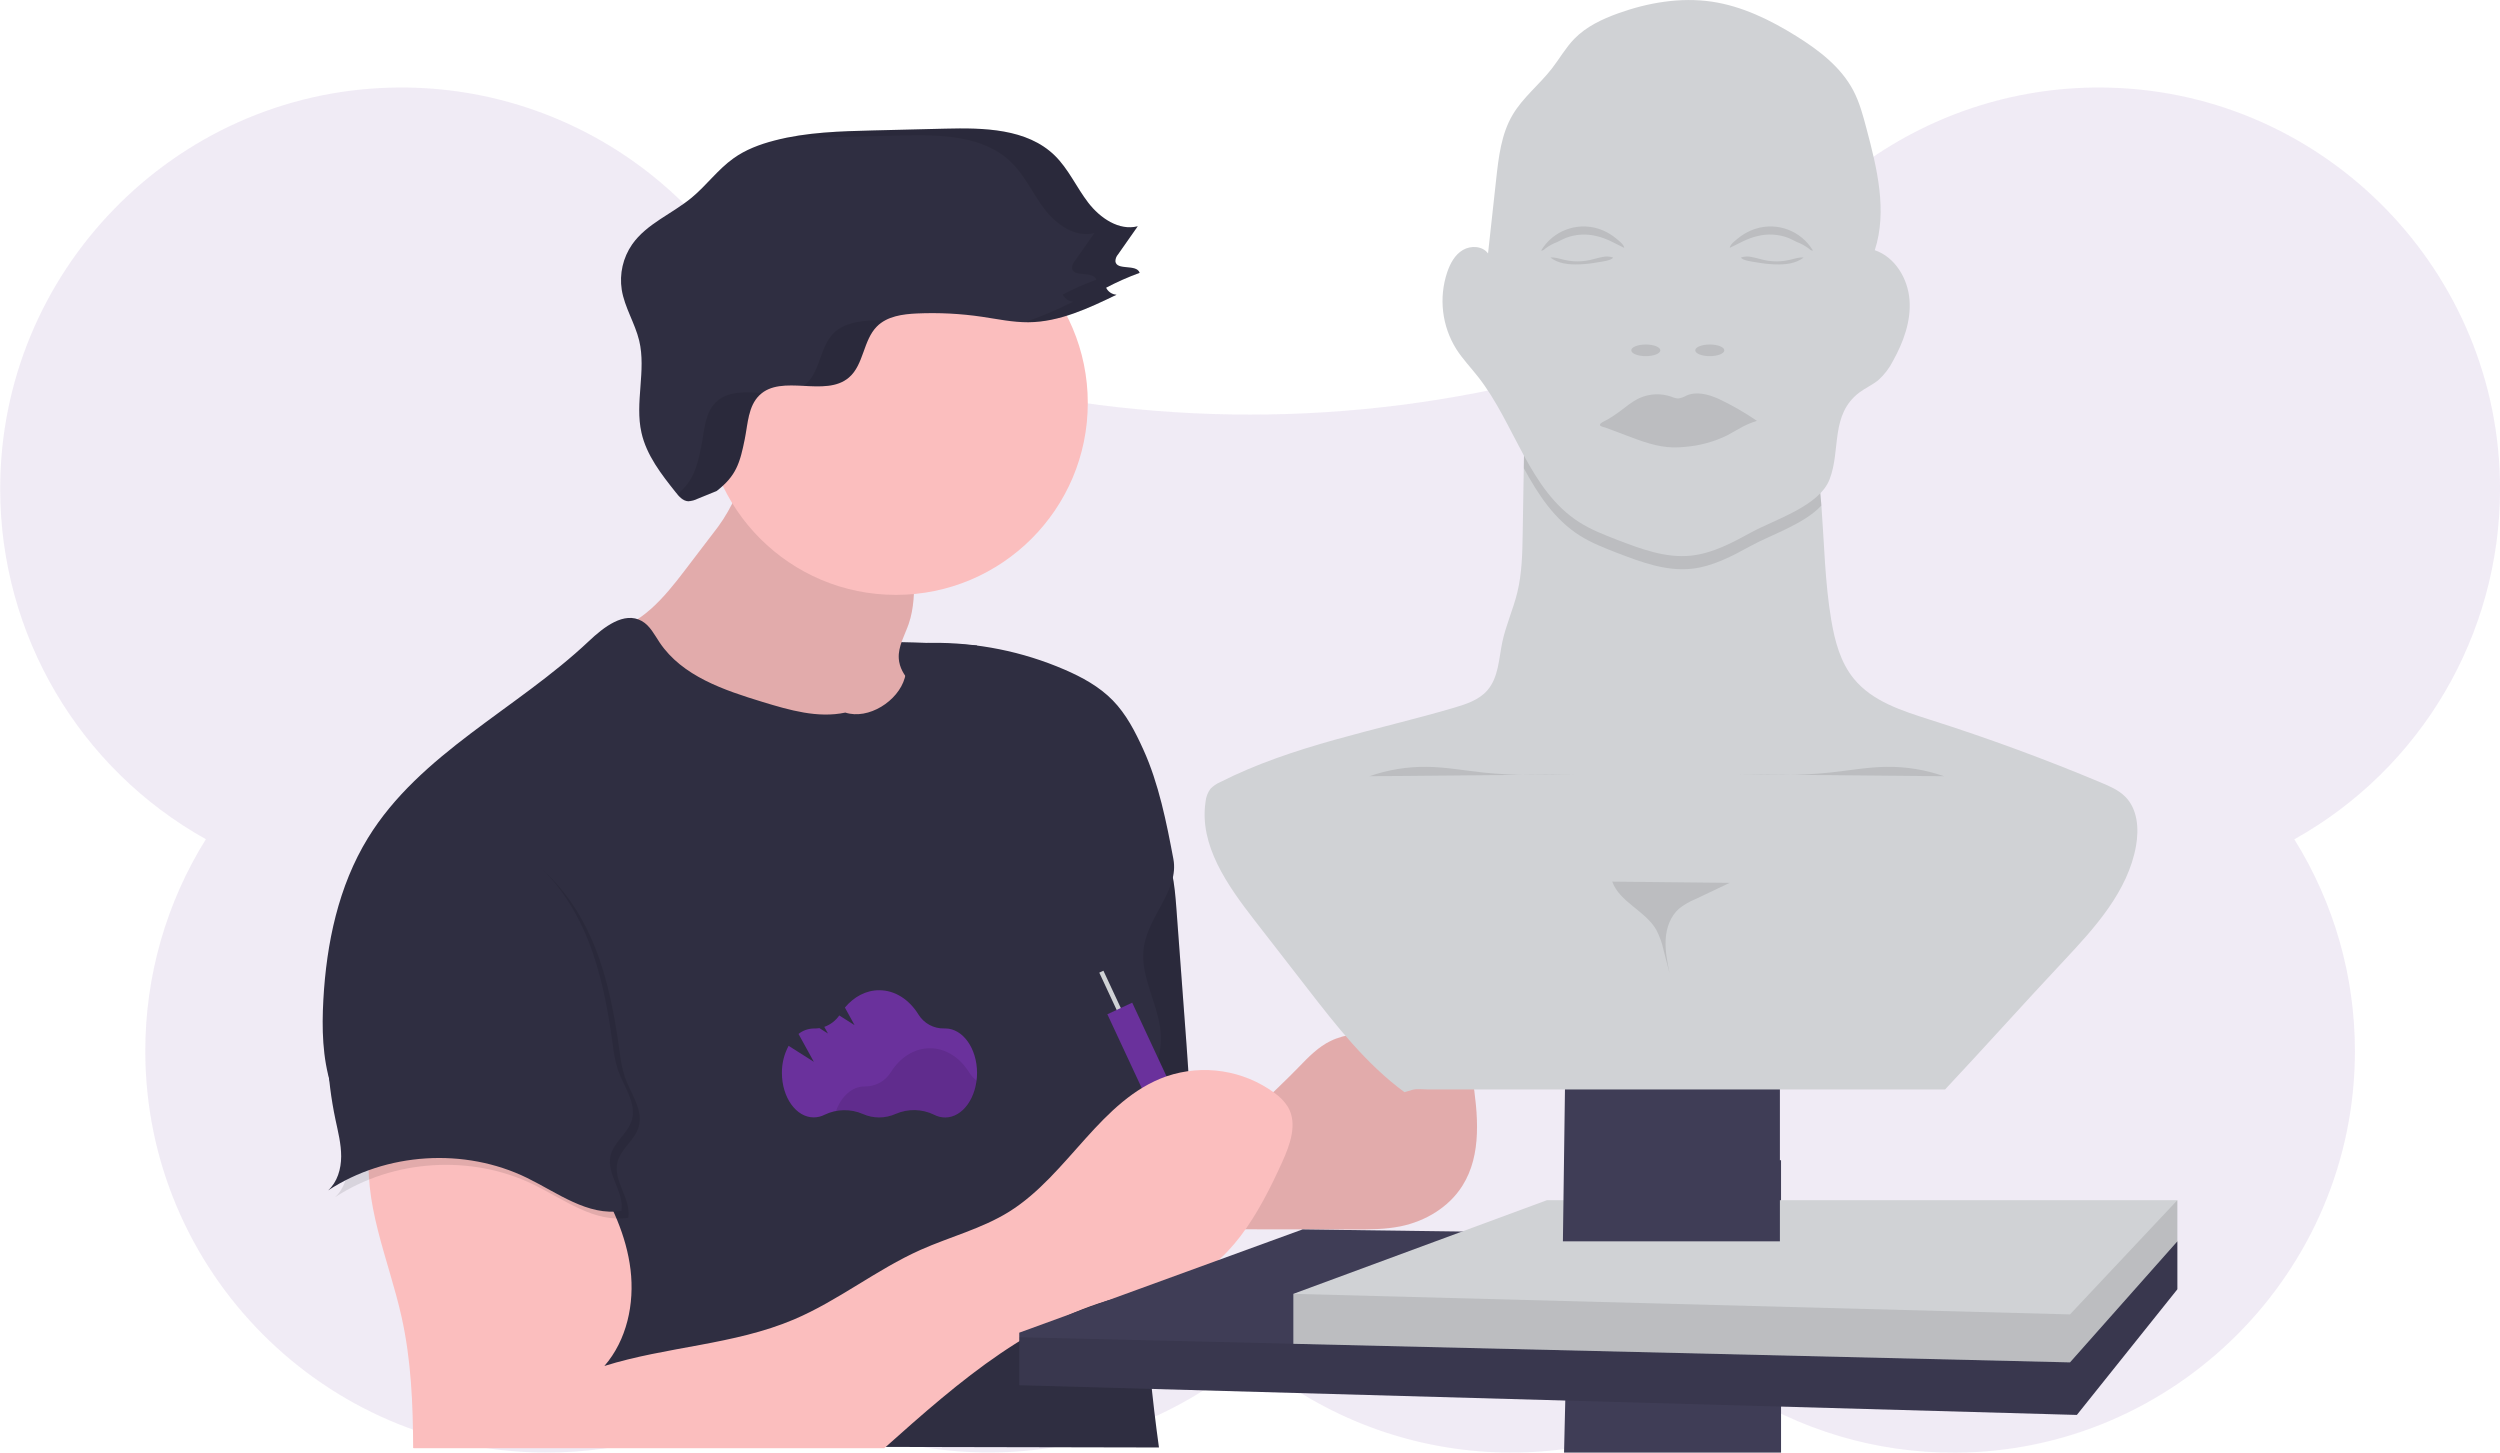
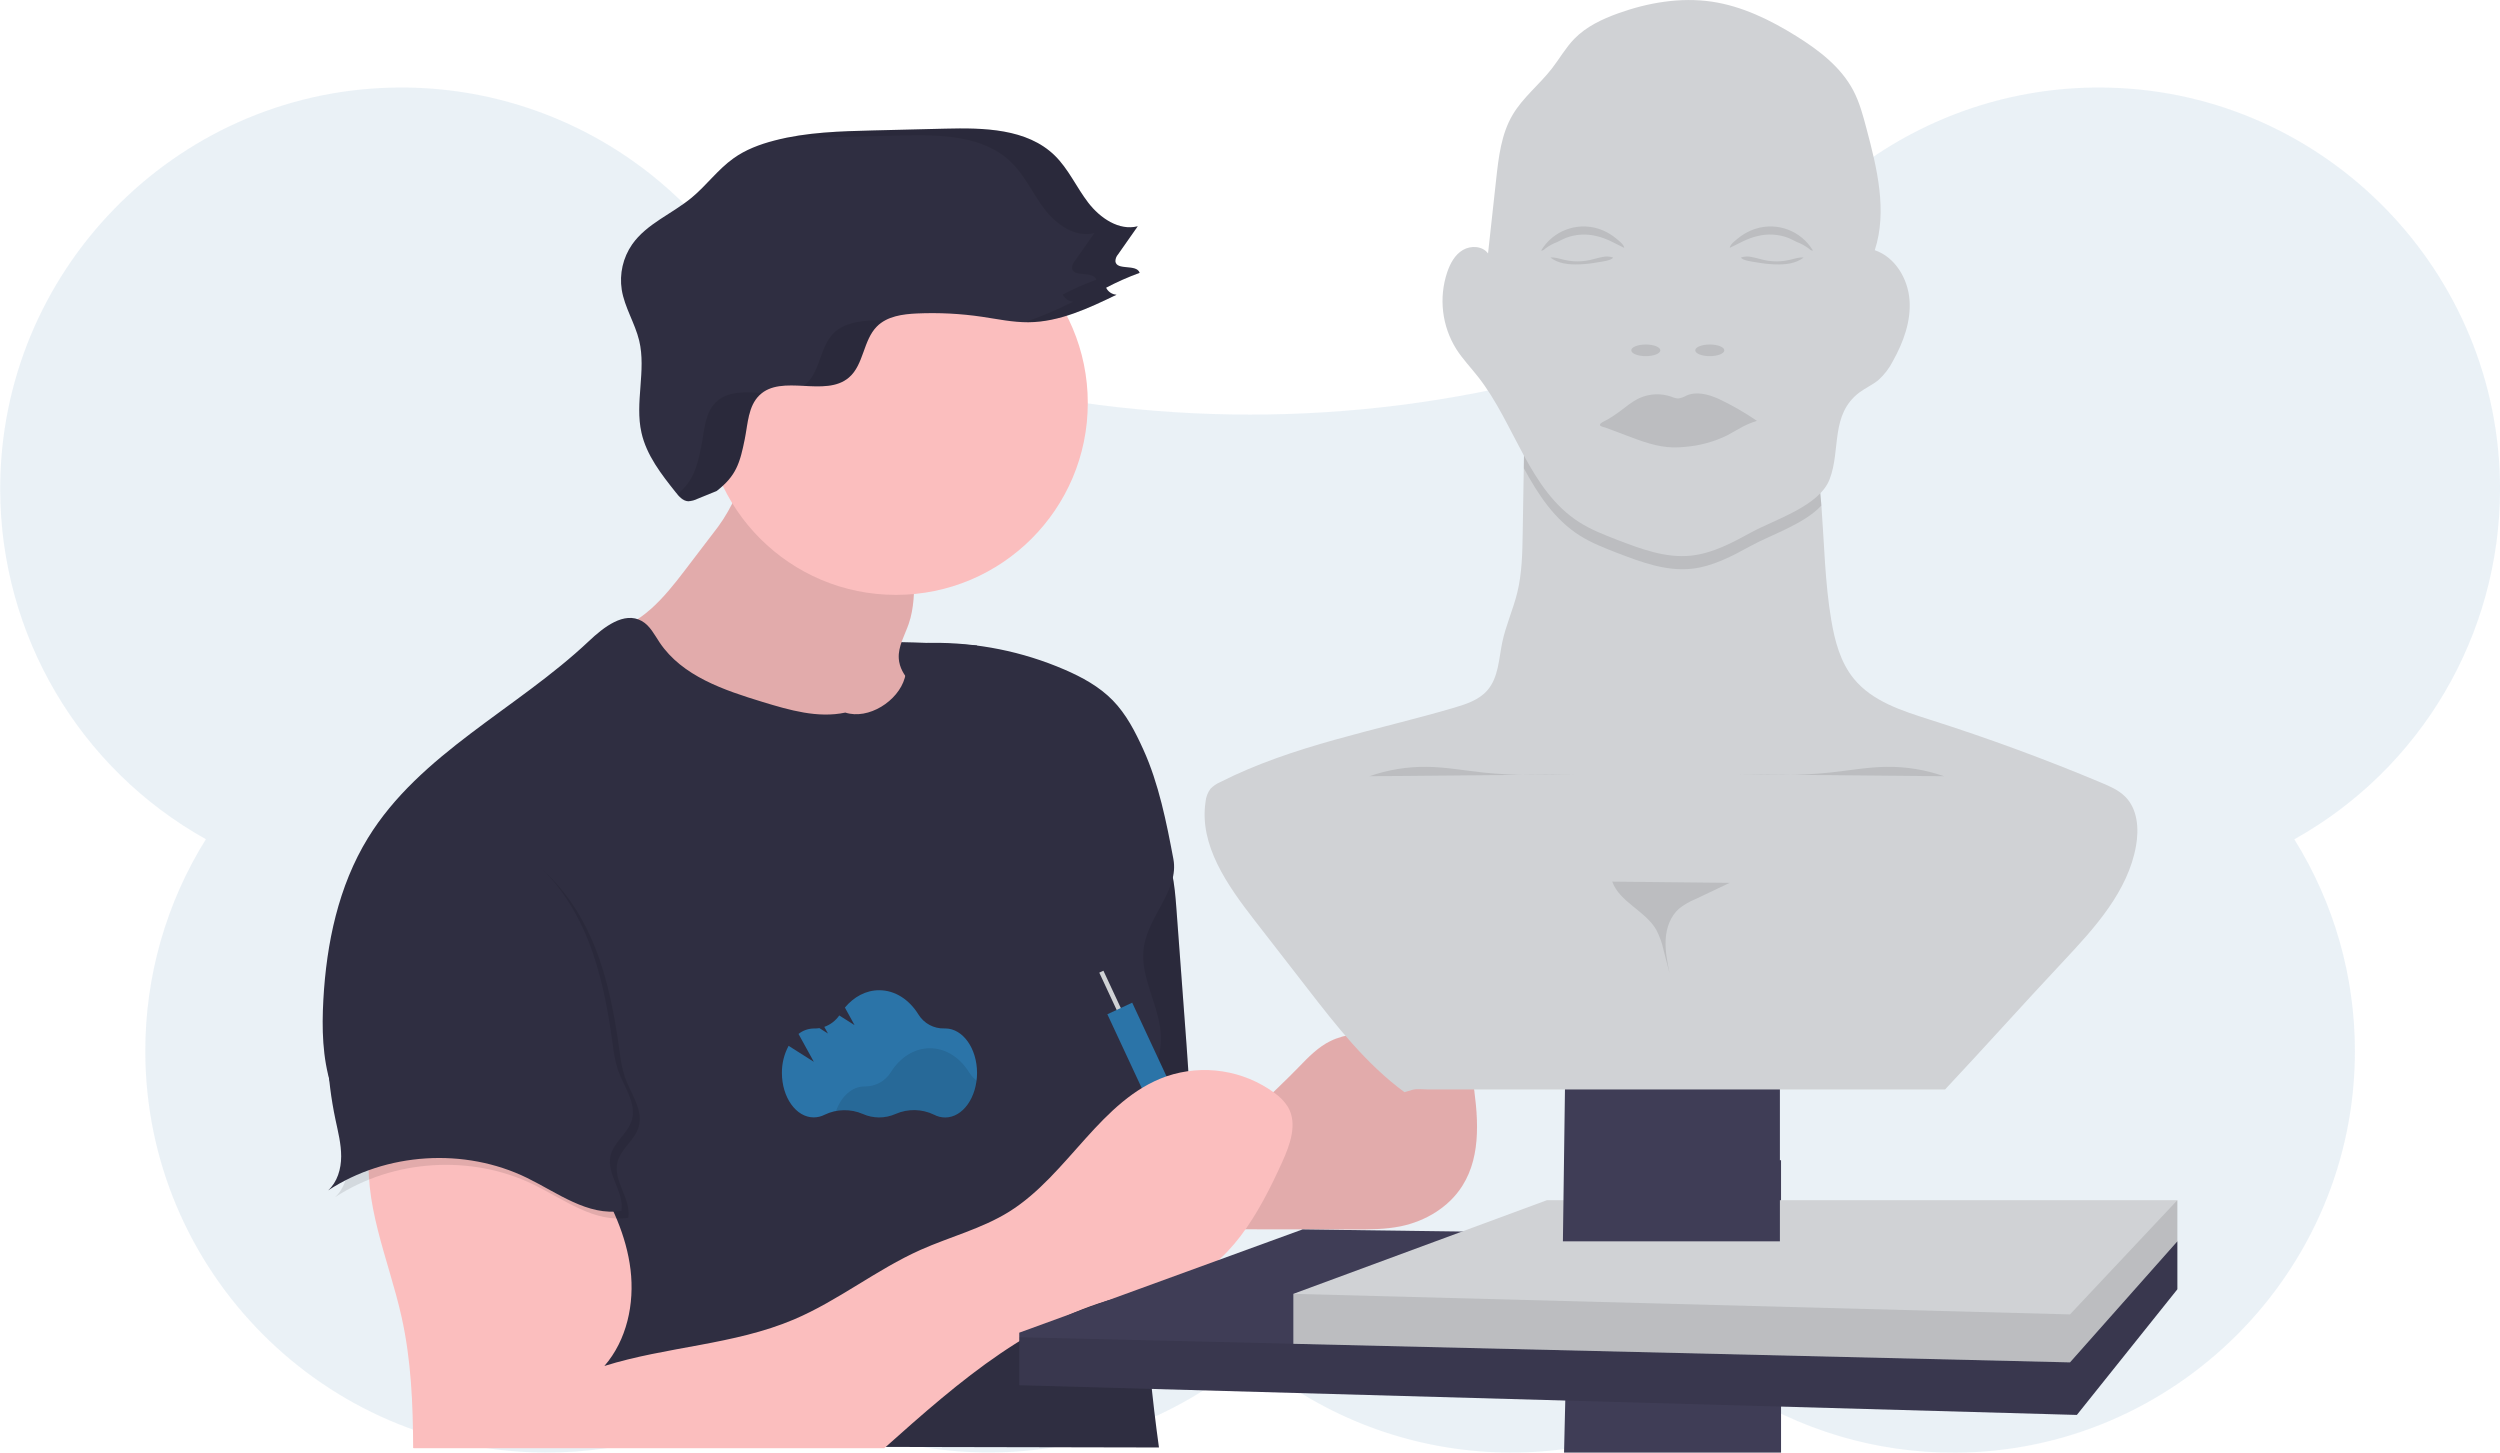
<svg xmlns="http://www.w3.org/2000/svg" width="1094.47" height="635.93" viewBox="0 0 1094.47 635.93" role="img" artist="Katerina Limpitsouni" source="https://undraw.co/">
-   <path d="M1147.24,346.25c.12-95-76.09-173.4-171-175.84a175.74,175.74,0,0,0-172.3,123,177.27,177.27,0,0,0-72.8,3.36,520.82,520.82,0,0,1-262.2,0,177.27,177.27,0,0,0-72.8-3.36,175.74,175.74,0,0,0-172.3-123c-95,2.44-171.16,80.85-171,175.84a175.62,175.62,0,0,0,90.05,153.19,174.93,174.93,0,0,0-26.52,92.8c0,96.35,78.56,175.31,174.91,175.72a174.76,174.76,0,0,0,97.62-29.1A175.7,175.7,0,0,0,600,725.67a175.7,175.7,0,0,0,211.18,13.19A174.76,174.76,0,0,0,908.8,768c96.35-.41,174.94-79.37,174.91-175.72a174.93,174.93,0,0,0-26.52-92.8A175.62,175.62,0,0,0,1147.24,346.25Z" transform="translate(-52.76 -132.04)" fill="#6A319C" opacity="0.1" />
+   <path d="M1147.24,346.25c.12-95-76.09-173.4-171-175.84a175.74,175.74,0,0,0-172.3,123,177.27,177.27,0,0,0-72.8,3.36,520.82,520.82,0,0,1-262.2,0,177.27,177.27,0,0,0-72.8-3.36,175.74,175.74,0,0,0-172.3-123c-95,2.44-171.16,80.85-171,175.84a175.62,175.62,0,0,0,90.05,153.19,174.93,174.93,0,0,0-26.52,92.8c0,96.35,78.56,175.31,174.91,175.72a174.76,174.76,0,0,0,97.62-29.1A175.7,175.7,0,0,0,600,725.67a175.7,175.7,0,0,0,211.18,13.19A174.76,174.76,0,0,0,908.8,768c96.35-.41,174.94-79.37,174.91-175.72a174.93,174.93,0,0,0-26.52-92.8A175.62,175.62,0,0,0,1147.24,346.25Z" transform="translate(-52.76 -132.04)" fill="#2B74A8" opacity="0.1" />
  <path d="M480.48,414.63s-52-3.67-64,.33-36,57-36,57l77,3,33-7Z" transform="translate(-52.76 -132.04)" fill="#2f2e41" />
  <polygon points="684.72 635.93 687.72 509.64 779.72 507.93 779.72 635.93 684.72 635.93" fill="#3f3d56" />
  <path d="M559.87,500.09c6.14,8.36,7.13,19.31,7.9,29.65q2.24,30,4.46,60c1,13.43,2,27-.34,40.3a7.82,7.82,0,0,1-1,3c-1.06,1.58-3,2.21-4.9,2.64-18.34,4.29-37.49.08-55.85-4.13-3.38-25.3,2.09-51.06,10.81-75,5.32-14.61,11.83-28.73,18.39-42.81,2.69-5.75,5.22-16.17,9.61-20.67C553.91,487.9,556.57,495.61,559.87,500.09Z" transform="translate(-52.76 -132.04)" fill="#2f2e41" />
  <path d="M559.87,500.09c6.14,8.36,7.13,19.31,7.9,29.65q2.24,30,4.46,60c1,13.43,2,27-.34,40.3a7.82,7.82,0,0,1-1,3c-1.06,1.58-3,2.21-4.9,2.64-18.34,4.29-37.49.08-55.85-4.13-3.38-25.3,2.09-51.06,10.81-75,5.32-14.61,11.83-28.73,18.39-42.81,2.69-5.75,5.22-16.17,9.61-20.67C553.91,487.9,556.57,495.61,559.87,500.09Z" transform="translate(-52.76 -132.04)" opacity="0.1" />
  <path d="M621.54,599c4.11-4.26,8.34-8.6,13.66-11.2,6.61-3.24,14.23-3.45,21.5-4.66,5.71-1,11.34-2.56,17.13-2.86s12,.92,16.21,4.86c5,4.6,6.28,11.79,7.3,18.47,2.45,16.13,4.33,33.86-4.41,47.63-5.91,9.32-16.14,15.43-26.94,17.65-6.7,1.38-13.6,1.38-20.44,1.37l-64.2-.07c-1.19,0-.37-18.66-.09-20.39a35.88,35.88,0,0,1,6.49-15.74C597.3,621.45,610.53,610.42,621.54,599Z" transform="translate(-52.76 -132.04)" fill="#fbbebe" />
  <path d="M621.54,599c4.11-4.26,8.34-8.6,13.66-11.2,6.61-3.24,14.23-3.45,21.5-4.66,5.71-1,11.34-2.56,17.13-2.86s12,.92,16.21,4.86c5,4.6,6.28,11.79,7.3,18.47,2.45,16.13,4.33,33.86-4.41,47.63-5.91,9.32-16.14,15.43-26.94,17.65-6.7,1.38-13.6,1.38-20.44,1.37l-64.2-.07c-1.19,0-.37-18.66-.09-20.39a35.88,35.88,0,0,1,6.49-15.74C597.3,621.45,610.53,610.42,621.54,599Z" transform="translate(-52.76 -132.04)" opacity="0.1" />
  <path d="M364.92,365.55l-12.44,16.31c-8.92,11.71-19.31,24.32-33.86,26.53-.9,3.06,2.1,5.76,4.76,7.51,37.83,24.82,81.92,40.71,127.12,42.74,5.82.27,13-.55,15.22-5.95,2-4.89-1.66-10.21-5.56-13.78-5.85-5.37-13.36-10.6-13.93-18.52-.38-5.32,2.62-10.2,4.36-15.25,2.37-6.88,2.42-14.31,2.45-21.58,0-2.62,0-5.33-1-7.75a17.15,17.15,0,0,0-4-5.31c-13.57-13.41-31.88-20-49.17-27.09-5.8-2.39-16.46-10.18-21.54-3.49-2.38,3.13-2.35,9-4.1,12.74A73.28,73.28,0,0,1,364.92,365.55Z" transform="translate(-52.76 -132.04)" fill="#fbbebe" />
  <path d="M364.92,365.55l-12.44,16.31c-8.92,11.71-19.31,24.32-33.86,26.53-.9,3.06,2.1,5.76,4.76,7.51,37.83,24.82,81.92,40.71,127.12,42.74,5.82.27,13-.55,15.22-5.95,2-4.89-1.66-10.21-5.56-13.78-5.85-5.37-13.36-10.6-13.93-18.52-.38-5.32,2.62-10.2,4.36-15.25,2.37-6.88,2.42-14.31,2.45-21.58,0-2.62,0-5.33-1-7.75a17.15,17.15,0,0,0-4-5.31c-13.57-13.41-31.88-20-49.17-27.09-5.8-2.39-16.46-10.18-21.54-3.49-2.38,3.13-2.35,9-4.1,12.74A73.28,73.28,0,0,1,364.92,365.55Z" transform="translate(-52.76 -132.04)" opacity="0.1" />
  <circle cx="392.22" cy="176.43" r="84" fill="#fbbebe" />
  <path d="M422.84,444c-12,2.57-24.44-1.06-36.21-4.65-16.94-5.17-35.19-11.29-45.07-26-2.3-3.43-4.23-7.4-7.82-9.43-7.75-4.39-16.72,2.7-23.19,8.81-31.56,29.8-74,49.18-96.7,86.16C200.9,520,195.68,545,194.32,569.74c-.69,12.54-.42,25.35,3.33,37.33,11.28,36,50.9,57.13,63.23,92.78,7.49,21.65,2.08,42.57-1.1,65.26l300.36.62a782.14,782.14,0,0,1-7.17-129c.25-9.27.67-18.62,2.95-27.62,1.86-7.33,5-14.48,5.07-22,.22-13.83-9.52-26.8-7.47-40.48s15.43-25,12.94-38.48c-3-16-6.44-33.22-13.18-48-3.5-7.72-7.44-15.43-13.37-21.5s-13.43-10.14-21.15-13.48a143.2,143.2,0,0,0-58.23-11.7,12.49,12.49,0,0,0-5.3.87c-4.93,2.36-4.89,9.19-6.37,14.46C446,439,432.91,447.26,422.84,444Z" transform="translate(-52.76 -132.04)" fill="#2f2e41" />
  <rect x="540.48" y="555.96" width="2" height="31" transform="translate(-243.45 150.11) rotate(-24.98)" fill="#d0d2d5" />
-   <rect x="557.48" y="568.96" width="12" height="97" transform="translate(-260.82 163.71) rotate(-24.98)" fill="#6A319C" />
+   <rect x="557.48" y="568.96" width="12" height="97" transform="translate(-260.82 163.71) rotate(-24.98)" fill="#2B74A8" />
  <path d="M214.84,632.39c-3.71,25.74,8.07,50.83,13.73,76.22,4.19,18.79,5,38.17,5.06,57.42.57-.18.47.19,1,0H439.91c32.86-29.32,66.64-59.07,109.85-67.61,6.2-1.22,12.52-2,18.5-4,22.84-7.7,35.68-31.36,45.68-53.29,3.55-7.79,7-17.13,2.65-24.52a21.59,21.59,0,0,0-5.92-6.13,51.78,51.78,0,0,0-47.19-7.26c-28.86,10.07-43,43.1-68.9,59.27-12,7.47-25.95,11-38.84,16.74-19.25,8.61-36,22.21-55.39,30.45-26.27,11.15-55.77,11.83-83,20.37,9.85-11.31,13.24-27.26,11.45-42.15s-8.28-28.84-16.22-41.56c-7.12-11.4-16.25-22.6-29-26.76C261,612.23,238.16,628.18,214.84,632.39Z" transform="translate(-52.76 -132.04)" fill="#fbbebe" />
  <path d="M366.48,347c8.57-6.63,10.22-12.23,12.35-22.85,1.33-6.65,1.47-14.21,6.31-19,9.83-9.64,28.88,1.13,39.3-7.87,6.5-5.6,6.17-16.27,12.23-22.34,4.45-4.47,11.28-5.39,17.59-5.67a149.92,149.92,0,0,1,28.48,1.46c6.73,1,13.43,2.44,20.23,2.39,13.6-.1,26.36-6.14,38.61-12.05A5.43,5.43,0,0,1,537,258a117.37,117.37,0,0,1,14.69-6.51c-1.32-4.06-10.18-.82-10.63-5.08a4.58,4.58,0,0,1,1.16-3l8.64-12.32c-8.21,2.1-16.5-3.58-21.67-10.3s-8.64-14.77-14.71-20.69c-12.15-11.83-31.09-12.15-48-11.73l-31.33.77c-14.54.36-29.24.75-43.32,4.41-6.4,1.66-12.71,4-18.09,7.9-6.76,4.85-11.74,11.79-18.14,17.1-8.57,7.11-19.73,11.39-26.11,20.51a27.46,27.46,0,0,0-4.54,19.82c1.25,7.76,5.8,14.63,7.64,22.28,3.14,13.13-2,27.14,1,40.32,2.21,9.88,8.69,18.18,15,26.1,1.45,1.82,3.19,3.8,5.51,3.9a10.77,10.77,0,0,0,4.1-1.11" transform="translate(-52.76 -132.04)" fill="#2f2e41" />
  <polygon points="953.22 543.43 953.22 564.43 909.22 619.43 446.22 606.43 446.22 583.43 570.25 538.22 953.22 543.43" fill="#3f3d56" />
  <polygon points="953.22 543.43 953.22 564.43 909.22 619.43 446.22 606.43 446.22 585.43 906.22 596.43 953.22 543.43" opacity="0.1" />
  <polygon points="953.22 525.43 953.22 543.43 906.22 596.43 566.22 588.3 566.22 566.43 677.22 525.43 953.22 525.43" fill="#d0d2d5" />
  <polygon points="953.22 525.43 953.22 543.43 906.22 596.43 566.22 588.3 566.22 566.43 906.22 575.43 953.22 525.43" opacity="0.1" />
  <polygon points="684.22 543.43 687.22 322.43 779.22 319.43 779.22 543.43 684.22 543.43" fill="#3f3d56" />
-   <path d="M398,589.89l11.05,7-6.71-12.2a10.92,10.92,0,0,1,6.68-2.39h.18a11.66,11.66,0,0,0,2.29-.17l3.75,2.38-1.61-2.92a13.35,13.35,0,0,0,6.55-5l6.7,4.25-4.23-7.7c3.92-4.71,9.2-7.59,15-7.59,7,0,13.18,4.14,17.18,10.6a12.86,12.86,0,0,0,11.36,6.13h.38c7.69,0,13.93,8.73,13.93,19.49s-6.24,19.48-13.93,19.48a10.37,10.37,0,0,1-4.85-1.21,20.12,20.12,0,0,0-16.87-.33,17.59,17.59,0,0,1-14.33,0,20.15,20.15,0,0,0-16.72.33,10.42,10.42,0,0,1-4.8,1.18c-7.69,0-13.93-8.72-13.93-19.48A24.63,24.63,0,0,1,398,589.89Z" transform="translate(-52.76 -132.04)" fill="#6A319C" />
+   <path d="M398,589.89l11.05,7-6.71-12.2a10.92,10.92,0,0,1,6.68-2.39h.18a11.66,11.66,0,0,0,2.29-.17l3.75,2.38-1.61-2.92a13.35,13.35,0,0,0,6.55-5l6.7,4.25-4.23-7.7c3.92-4.71,9.2-7.59,15-7.59,7,0,13.18,4.14,17.18,10.6a12.86,12.86,0,0,0,11.36,6.13h.38c7.69,0,13.93,8.73,13.93,19.49s-6.24,19.48-13.93,19.48a10.37,10.37,0,0,1-4.85-1.21,20.12,20.12,0,0,0-16.87-.33,17.59,17.59,0,0,1-14.33,0,20.15,20.15,0,0,0-16.72.33,10.42,10.42,0,0,1-4.8,1.18c-7.69,0-13.93-8.72-13.93-19.48A24.63,24.63,0,0,1,398,589.89Z" transform="translate(-52.76 -132.04)" fill="#2B74A8" />
  <path d="M418.78,618.4a20.58,20.58,0,0,1,11.94,1.3,17.62,17.62,0,0,0,14.34,0,20.1,20.1,0,0,1,16.86.33,10.53,10.53,0,0,0,4.85,1.21c6.84,0,12.52-6.89,13.71-16a13.08,13.08,0,0,1-3.42-3.68c-4-6.46-10.22-10.61-17.18-10.61s-13.11,4.1-17.12,10.49a13.18,13.18,0,0,1-11.35,6.24h-.18C425.79,607.68,421.07,612,418.78,618.4Z" transform="translate(-52.76 -132.04)" opacity="0.1" />
  <path d="M208.54,529.28c-3.32,13.38-6.65,26.8-8.32,40.48a169.62,169.62,0,0,0,2.4,55.41c1.13,5.35,2.52,10.7,2.5,16.17s-1.67,11.19-5.72,14.85c25.46-16.7,59.8-18.85,87.15-5.46,13.34,6.53,26.59,16.76,41.26,14.44,1.35-8.23-6.64-16-4.77-24.17,1.37-5.94,7.6-9.72,9.32-15.57,2.21-7.47-3.54-14.68-6.09-22A58.51,58.51,0,0,1,324,592.21c-2.14-15.55-5-31.14-10.85-45.71s-14.89-28.17-27.59-37.41c-7.68-5.59-16.46-9.39-25.39-12.49-7.05-2.44-17.31-7.31-24.93-6C218.83,493.54,211.9,515.8,208.54,529.28Z" transform="translate(-52.76 -132.04)" opacity="0.1" />
  <path d="M205.54,526.28c-3.32,13.38-6.65,26.8-8.32,40.48a169.62,169.62,0,0,0,2.4,55.41c1.13,5.35,2.52,10.7,2.5,16.17s-1.67,11.19-5.72,14.85c25.46-16.7,59.8-18.85,87.15-5.46,13.34,6.53,26.59,16.76,41.26,14.44,1.35-8.23-6.64-16-4.77-24.17,1.37-5.94,7.6-9.72,9.32-15.57,2.21-7.47-3.54-14.68-6.09-22A58.51,58.51,0,0,1,321,589.21c-2.14-15.55-5-31.14-10.85-45.71s-14.89-28.17-27.59-37.41c-7.68-5.59-16.46-9.39-25.39-12.49-7.05-2.44-17.31-7.31-24.93-6C215.83,490.54,208.9,512.8,205.54,526.28Z" transform="translate(-52.76 -132.04)" fill="#2f2e41" />
  <path d="M987.89,502.33c-3.52,19.87-17.95,35.77-31.76,50.49C938.5,571.61,921.92,590.2,904.29,609H678.18c-2.16,0-5.08-.42-7.17.18l-3.39,1c-16.79-12.35-29.79-29-42.56-45.5l-23.12-29.8c-11.8-15.22-24.27-32.81-21.4-51.85a11.23,11.23,0,0,1,2.12-5.63,13,13,0,0,1,4.15-2.89c32-16.25,68-22.5,102.5-32.63,5.34-1.57,11-3.43,14.61-7.64,4.88-5.61,5-13.76,6.51-21s4.75-14.36,6.56-21.7c2.09-8.53,2.25-17.39,2.39-26.18q.24-14.18.47-28.35t.46-28.15c37-.72,73.52-3.57,110.36-.7,3.77.3,7.85.75,10.59,3.34,2.11,2,3,4.92,3.77,7.74,2.93,11.18,4.26,22.62,5.12,34.16,1.25,16.72,1.53,33.61,4.32,50.12,1.54,9.13,4,18.46,9.86,25.64,8.13,10,21.23,14.08,33.49,18q38.11,12.12,75,27.6c3.69,1.55,7.46,3.19,10.28,6C988.56,486.14,989.23,494.76,987.89,502.33Z" transform="translate(-52.76 -132.04)" fill="#d0d2d5" />
  <path d="M850.15,353.34c-7.46,8.11-22.24,12.93-30.63,17.53s-17,9.24-26.42,10.19c-11.13,1.13-22.05-3-32.48-7-5.61-2.18-11.25-4.38-16.33-7.6-11-7-18.11-17.84-24.44-29.47q.23-14.07.46-28.15c37-.72,73.52-3.57,110.36-.7,3.77.3,7.85.75,10.59,3.34,2.11,2,3,4.92,3.77,7.74C848,330.36,849.29,341.8,850.15,353.34Z" transform="translate(-52.76 -132.04)" opacity="0.1" />
  <path d="M866.76,303.87c2.66-2,5.81-3.34,8.38-5.48a28.56,28.56,0,0,0,6.37-8.38c4.55-8.18,7.94-17.39,7.21-26.72s-6.34-18.71-15.2-21.72c5.57-17.2,1-35.85-3.66-53.33-1.49-5.63-3-11.32-5.7-16.49-5.41-10.35-15.11-17.74-25-23.9-11.39-7.09-23.72-13.12-37-15.09-13.75-2-27.87.41-40.95,5.1-7,2.52-14,5.8-19.22,11.16-3.81,3.91-6.51,8.76-9.87,13.07-5.44,7-12.64,12.59-17.14,20.21-5,8.45-6.15,18.53-7.22,28.29L704.2,243c-2.36-3.29-7.47-3.59-11-1.52s-5.55,5.88-6.86,9.71a39.72,39.72,0,0,0,4,33.73c2.77,4.33,6.36,8.07,9.53,12.12,16.12,20.54,22.29,49.65,44.34,63.66,5.08,3.22,10.72,5.42,16.33,7.6,10.43,4,21.35,8.17,32.48,7,9.46-1,18.08-5.63,26.42-10.2,10.21-5.59,29.92-11.53,34.33-23.32C858.69,328.94,854,313.53,866.76,303.87Z" transform="translate(-52.76 -132.04)" fill="#d0d2d5" />
  <path d="M761.6,312.35c2.86-2.12,5.59-4.49,8.82-6a18.9,18.9,0,0,1,14.17-.6,8.17,8.17,0,0,0,2.88.74,10,10,0,0,0,3.62-1.29c4.43-1.93,9.58-.53,14,1.42a122.27,122.27,0,0,1,16.83,9.66,39.26,39.26,0,0,0-6.19,2.54c-2.29,1.18-4.47,2.59-6.76,3.78a51.09,51.09,0,0,1-18.48,5.07,42.94,42.94,0,0,1-5.19.25c-7.07-.14-13.85-2.69-20.46-5.21L759,320.51l-2.91-1.1c-.59-.23-2.46-.58-2.79-1.09-.69-1,2.47-2.16,3.37-2.7C758.38,314.61,760,313.51,761.6,312.35Z" transform="translate(-52.76 -132.04)" opacity="0.1" />
  <path d="M819,233.08a22.29,22.29,0,0,1,2.35-.9,21.64,21.64,0,0,1,25.1,9.55c-.73.16-1.36-.46-1.92-.95a20.87,20.87,0,0,0-5.13-2.79c-1.21-.57-2.38-1.23-3.61-1.75a22.47,22.47,0,0,0-13.74-.81c-4.37,1-8,3.2-12,5.11,0-1.45,2.72-3.44,3.78-4.31A22.69,22.69,0,0,1,819,233.08Z" transform="translate(-52.76 -132.04)" opacity="0.1" />
  <path d="M830,247.79c4.34.14,9-.34,12.38-3-2.06-.2-4.07.53-6.08,1a25.2,25.2,0,0,1-11.2.09c-1.84-.41-3.64-1-5.51-1.33a8.65,8.65,0,0,0-4.63.21c.48,1.39,5.59,1.91,7,2.17A54.59,54.59,0,0,0,830,247.79Z" transform="translate(-52.76 -132.04)" opacity="0.1" />
  <path d="M754.9,233.08a21.48,21.48,0,0,0-2.35-.9,21.64,21.64,0,0,0-25.1,9.55c.73.16,1.36-.46,1.93-.95A20.8,20.8,0,0,1,734.5,238c1.21-.57,2.38-1.23,3.61-1.75a22.5,22.5,0,0,1,13.75-.81c4.36,1,8,3.2,11.95,5.11,0-1.45-2.73-3.44-3.79-4.31A22.47,22.47,0,0,0,754.9,233.08Z" transform="translate(-52.76 -132.04)" opacity="0.1" />
  <path d="M743.88,247.79c-4.33.14-9-.34-12.37-3,2.06-.2,4.07.53,6.08,1a25.16,25.16,0,0,0,11.19.09c1.85-.41,3.65-1,5.51-1.33a8.7,8.7,0,0,1,4.64.21c-.48,1.39-5.6,1.91-7,2.17A54.87,54.87,0,0,1,743.88,247.79Z" transform="translate(-52.76 -132.04)" opacity="0.1" />
  <ellipse cx="720.51" cy="153.37" rx="6.36" ry="2.55" opacity="0.1" />
  <ellipse cx="748.52" cy="153.37" rx="6.36" ry="2.55" opacity="0.1" />
  <path d="M652.27,471.87a73.22,73.22,0,0,1,25.19-4.12c8.38.11,16.67,1.66,25,2.53,13.14,1.38,26.38,1.07,39.59.76" transform="translate(-52.76 -132.04)" opacity="0.1" />
  <path d="M903.83,471.87a73.22,73.22,0,0,0-25.19-4.12c-8.38.11-16.67,1.66-25,2.53-13.14,1.38-26.38,1.07-39.58.76" transform="translate(-52.76 -132.04)" opacity="0.1" />
  <path d="M758.57,518c3.29,9,14.38,12.72,19.23,21a35.43,35.43,0,0,1,3.31,9.21l2.58,10c-1-4.93-2-9.92-1.72-14.94s2.1-10.15,5.88-13.46a29,29,0,0,1,6.82-4L810,518.54" transform="translate(-52.76 -132.04)" opacity="0.1" />
  <g opacity="0.1">
    <path d="M366.14,308.15c-4.84,4.75-5,12.31-6.31,19-2,9.86-3.55,15.39-10.61,21.43,1.29,1.51,2.81,2.89,4.74,3a10.77,10.77,0,0,0,4.1-1.11l8.42-3.44c8.57-6.63,10.22-12.23,12.35-22.85,1.33-6.65,1.47-14.21,6.31-19a12.74,12.74,0,0,1,1.34-1.13C378.88,303.64,371.26,303.13,366.14,308.15Z" transform="translate(-52.76 -132.04)" />
    <path d="M537,258a117.37,117.37,0,0,1,14.69-6.51c-1.32-4.06-10.18-.82-10.63-5.08a4.58,4.58,0,0,1,1.16-3l8.64-12.32c-8.21,2.1-16.5-3.58-21.67-10.3s-8.64-14.77-14.71-20.69c-12.15-11.83-31.09-12.15-48-11.73l-31.33.77c-14.07.35-28.28.73-41.93,4.07,7.61-.68,15.29-.88,22.93-1.07l31.33-.77c16.95-.42,35.89-.1,48,11.73,6.07,5.92,9.54,14,14.71,20.69s13.46,12.4,21.67,10.3l-8.64,12.32a4.58,4.58,0,0,0-1.16,3c.45,4.26,9.31,1,10.63,5.08A117.37,117.37,0,0,0,518,261a5.43,5.43,0,0,0,4.63,3.08,165.85,165.85,0,0,1-21.21,9l1.6,0c13.6-.1,26.36-6.14,38.61-12.05A5.43,5.43,0,0,1,537,258Z" transform="translate(-52.76 -132.04)" />
    <path d="M435.26,272.27c-6.31.28-13.14,1.2-17.59,5.67-6.06,6.07-5.73,16.74-12.23,22.34a9.52,9.52,0,0,1-.88.69c7.3.37,14.67.81,19.88-3.69,6.5-5.6,6.17-16.27,12.23-22.34a15.53,15.53,0,0,1,3.87-2.8C438.78,272.16,437,272.19,435.26,272.27Z" transform="translate(-52.76 -132.04)" />
  </g>
</svg>
